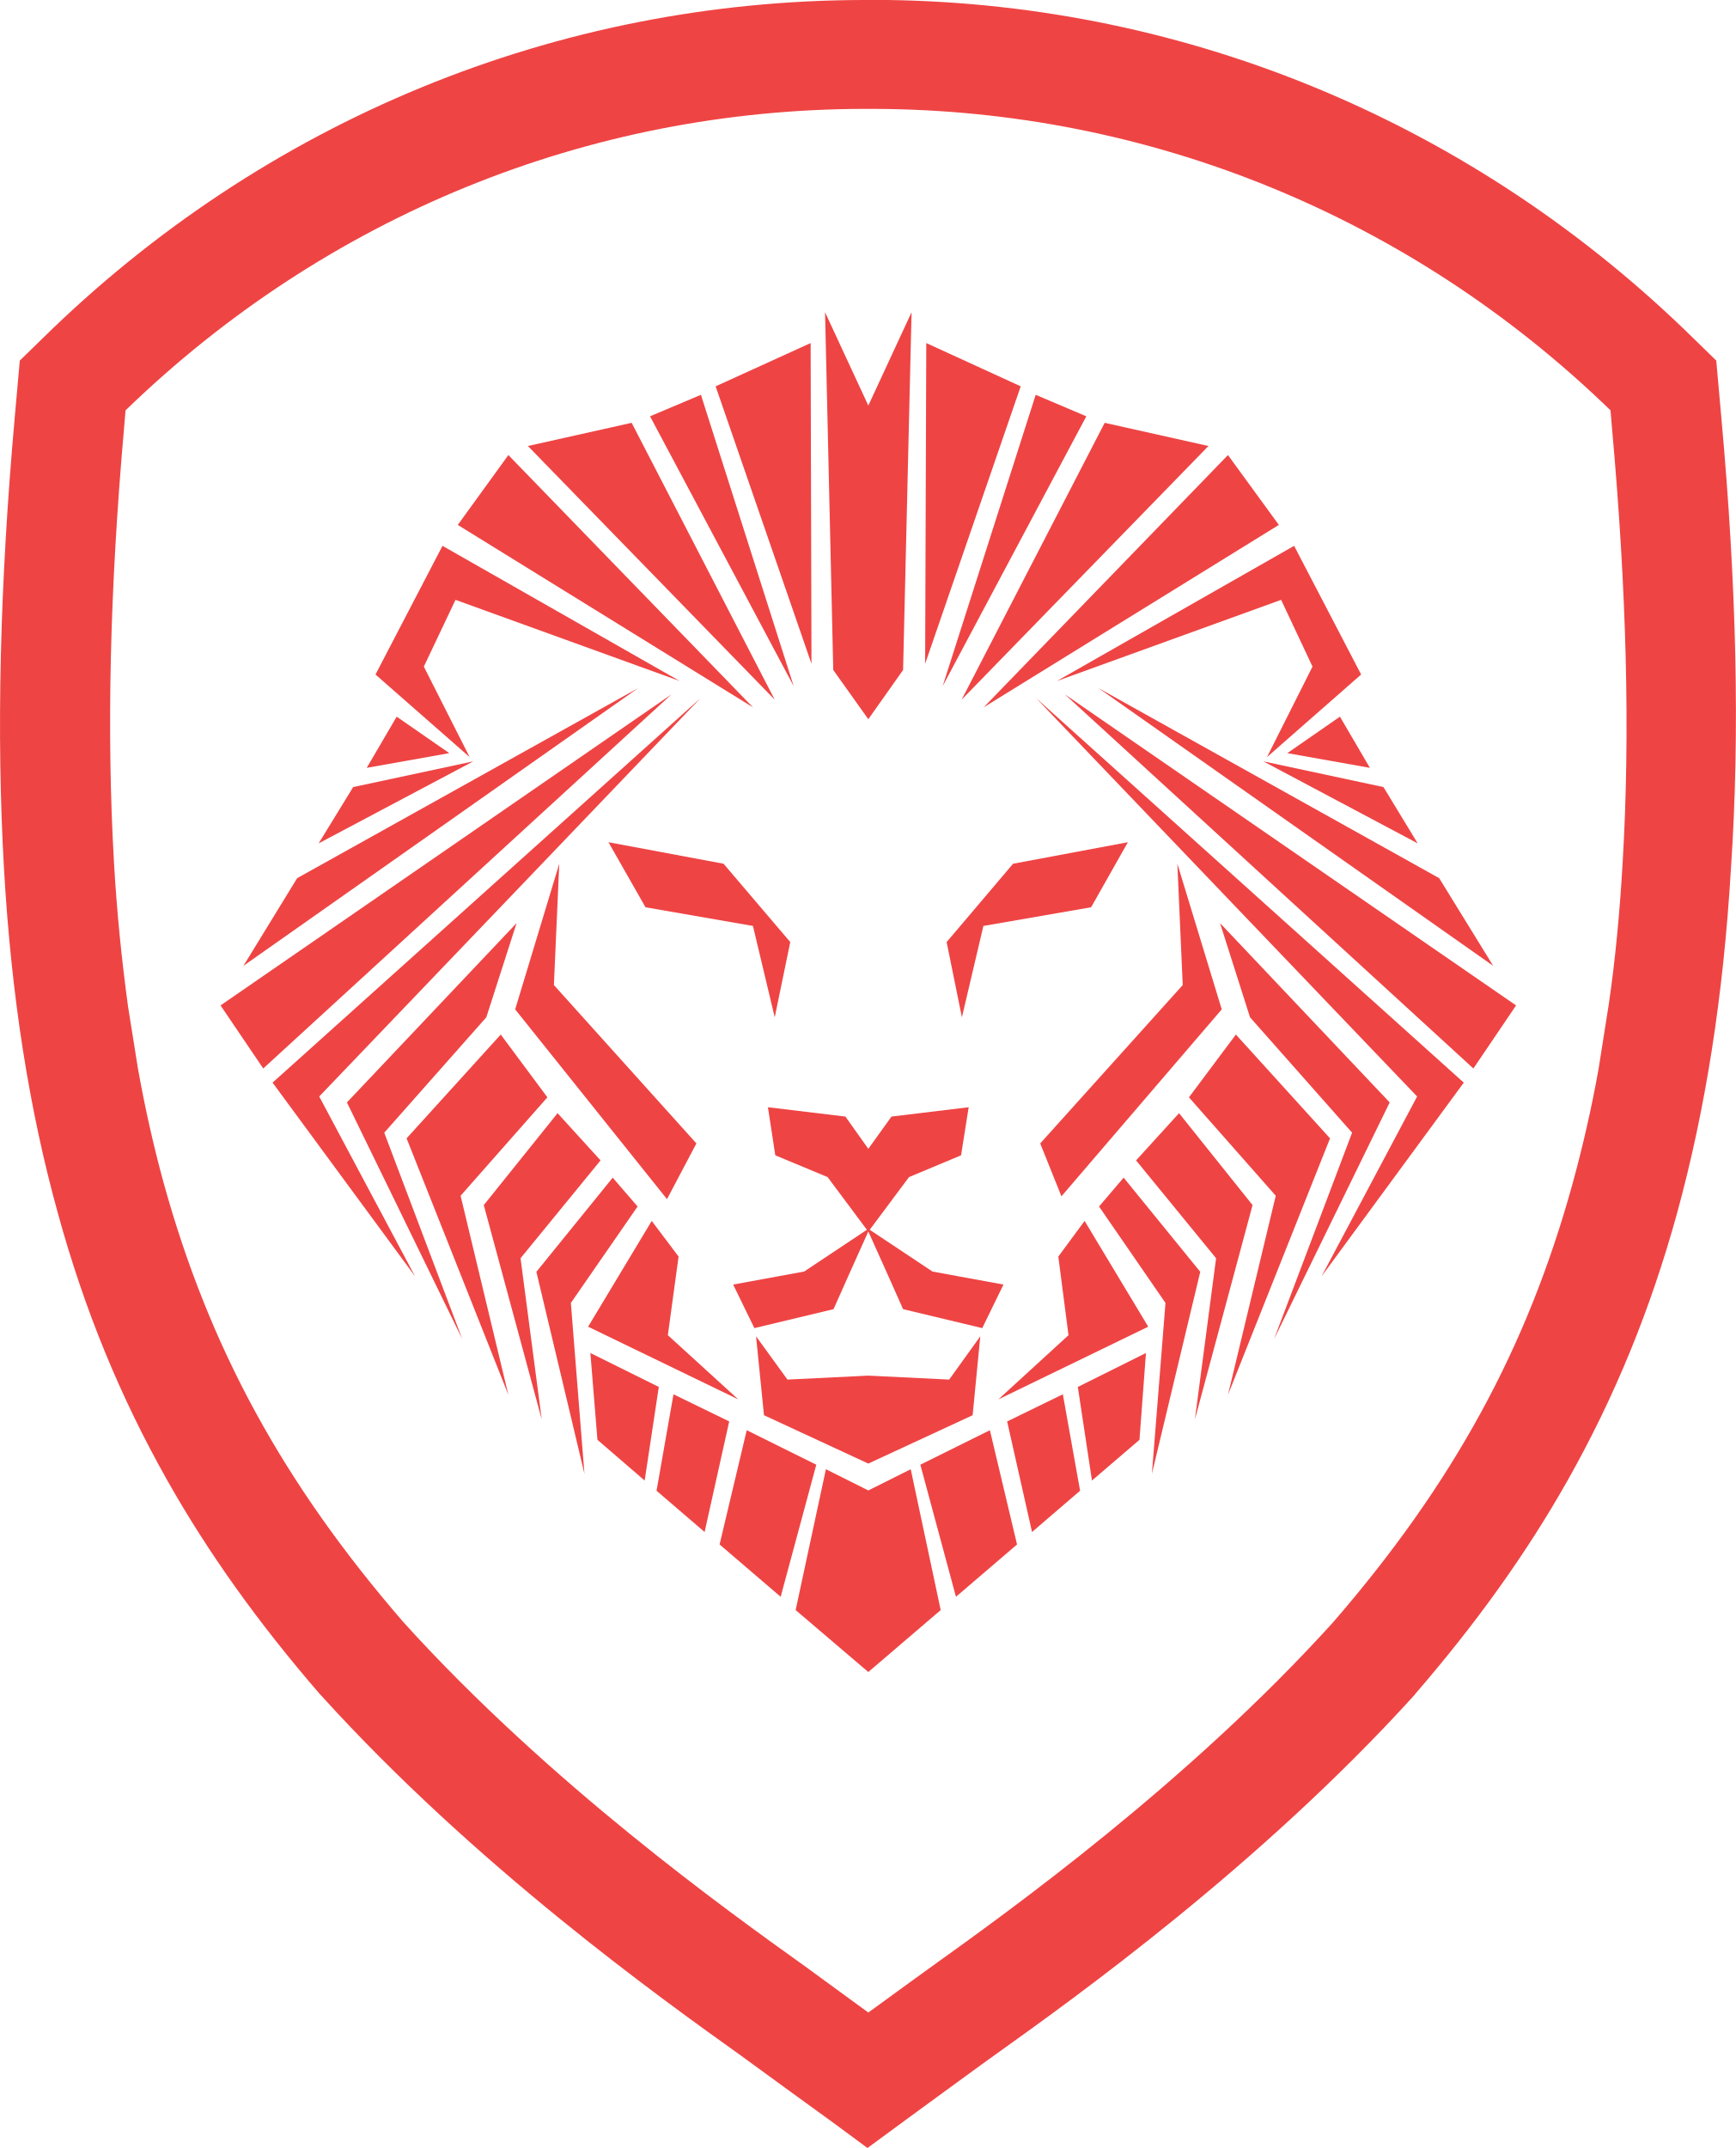
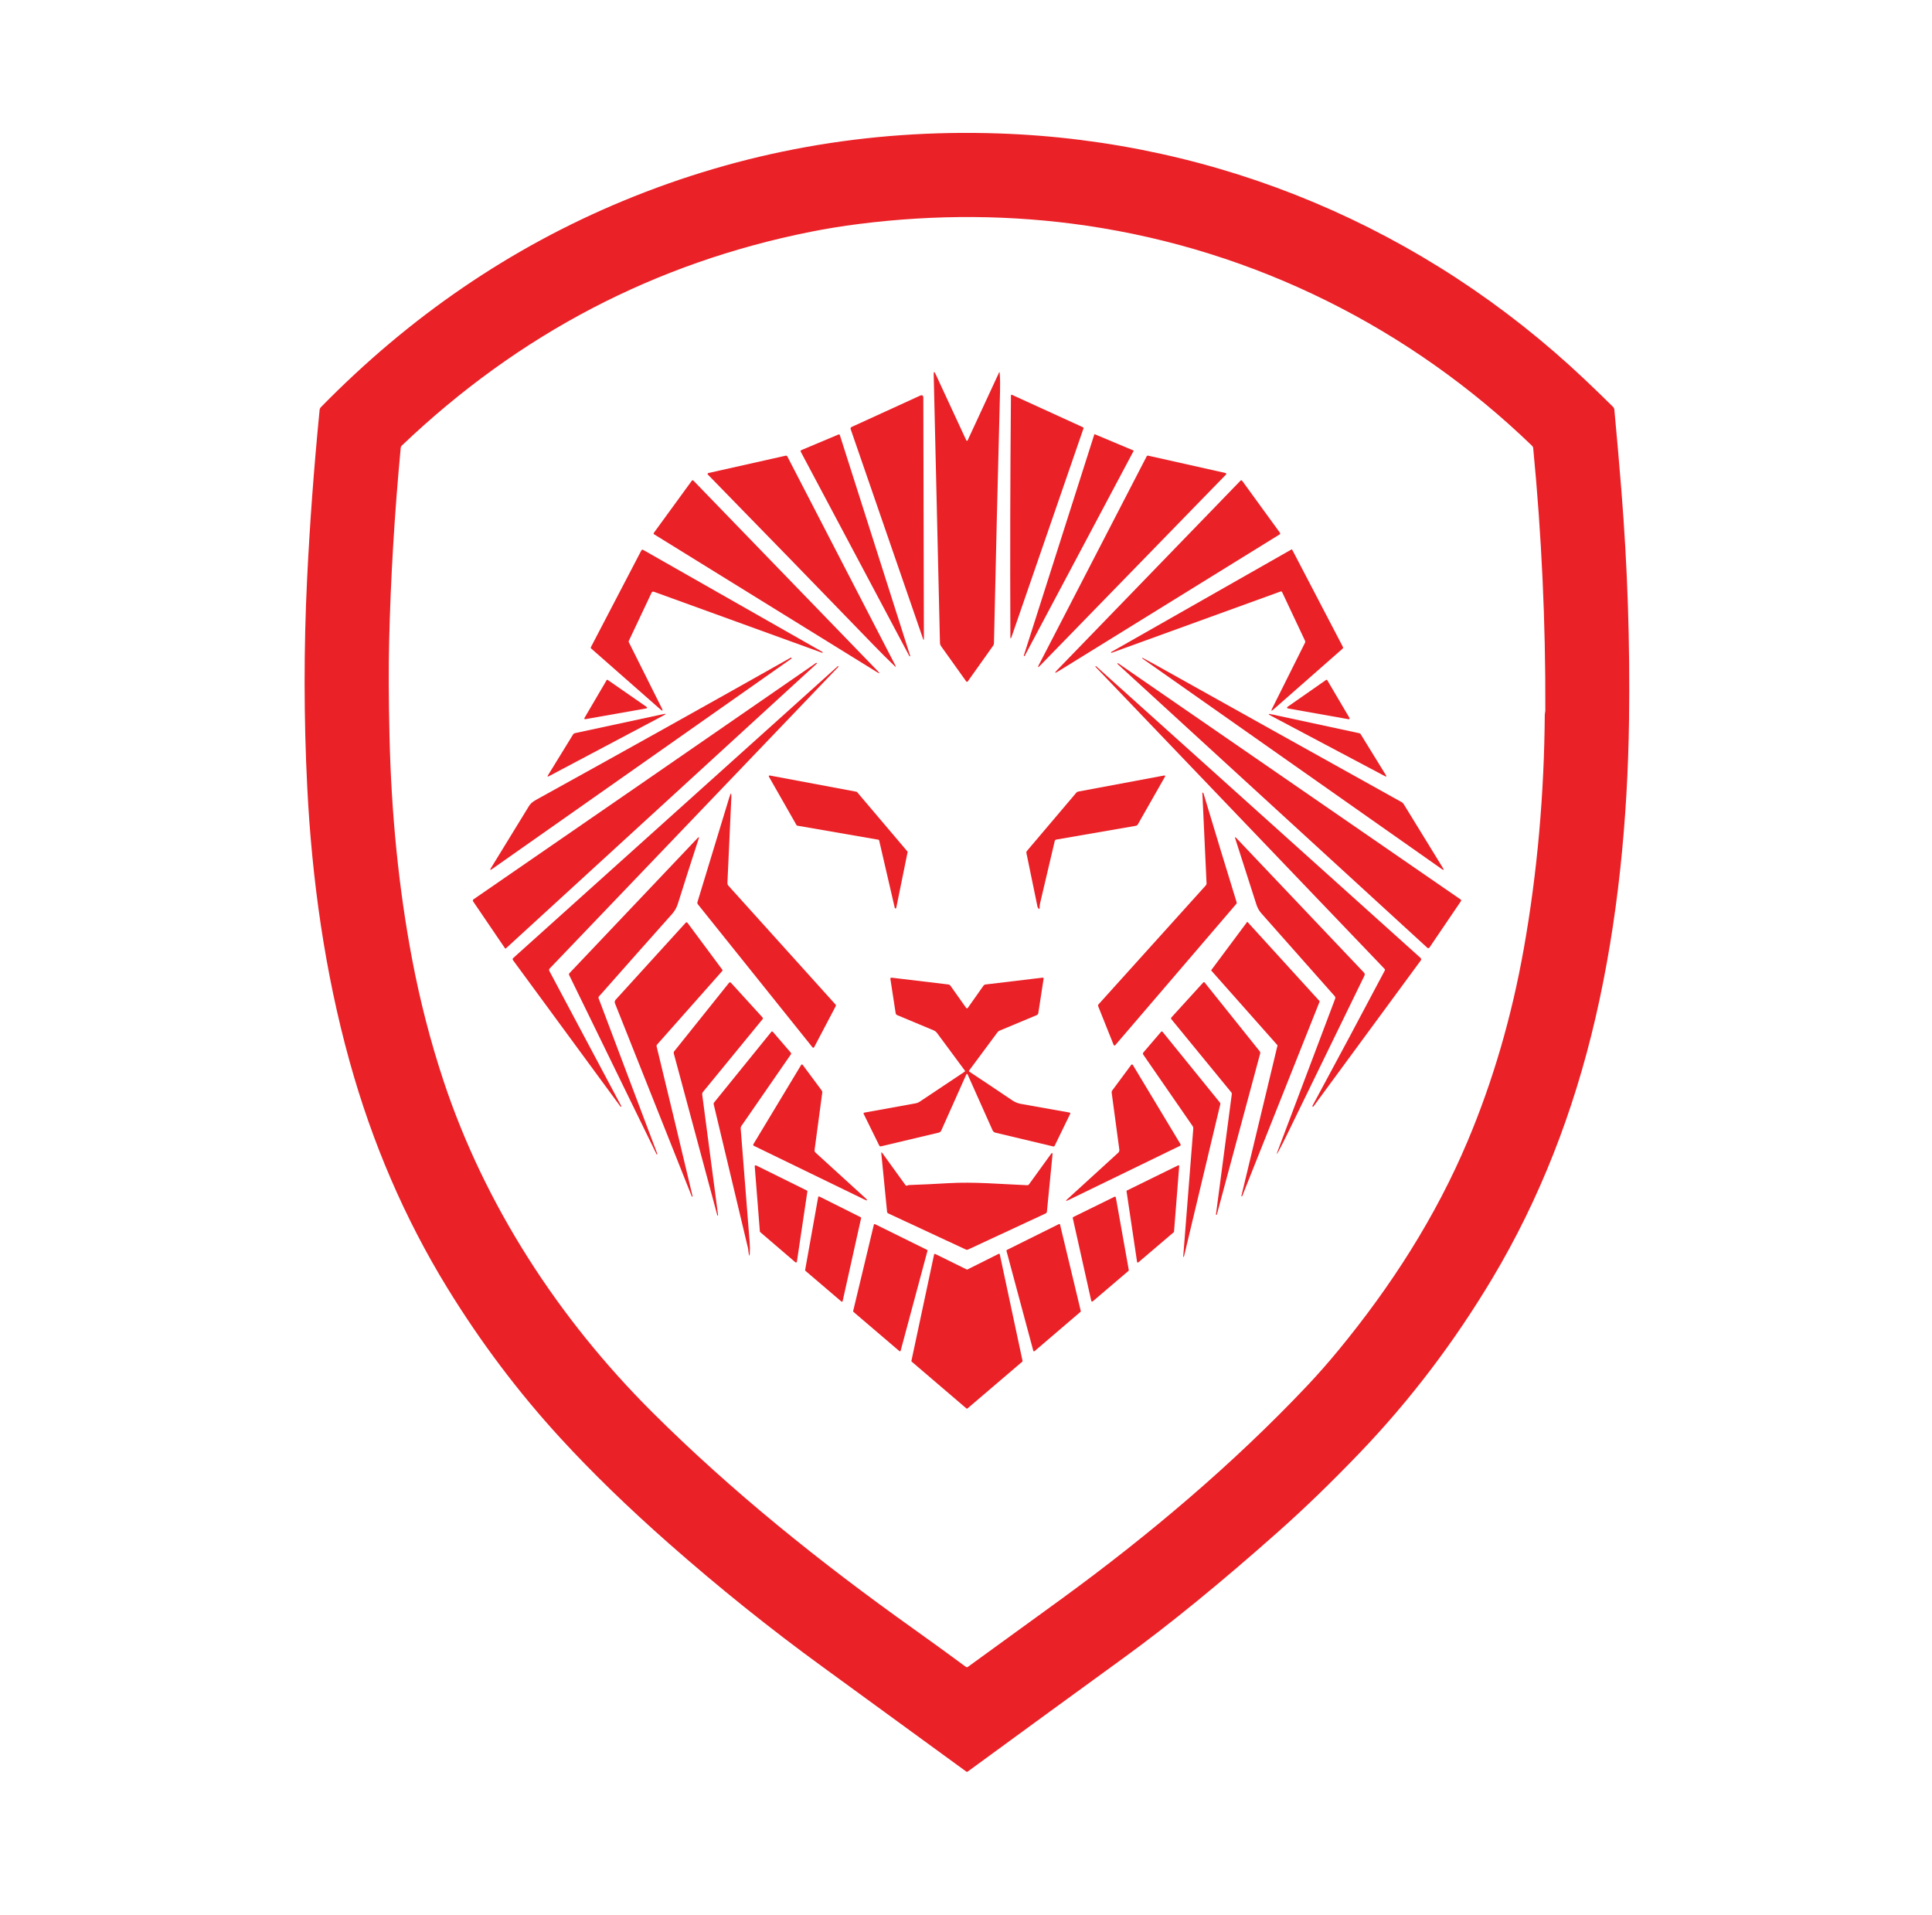
- <svg xmlns="http://www.w3.org/2000/svg" xml:space="preserve" style="enable-background:new 0 0 613.9 759.5;" viewBox="0 0 613.9 759.5" y="0px" x="0px" id="Layer_1" version="1.1">
-   <style type="text/css">
- 	.st0{fill-rule:evenodd;clip-rule:evenodd;fill:#ef4444 ;}
- 	.st1{fill:#ef4444 ;}
- </style>
-   <g>
-     <g>
-       <polygon points="358.3,305.4 398.9,297.8 385.9,320.8 347.8,327.4 340.2,359.7 334.8,333.1" class="st0" />
-       <path d="M307.1,434.5l22.7,15.1l25.1,4.6l-7.5,15.4l-28-6.7c0,0-9.7-21.8-12.4-27.7L307.1,434.5L307.1,434.5z" class="st0" />
-       <polygon points="367.9,404.3 418.3,348.3 416.4,305.4 432.1,356.9 375.4,423" class="st0" />
-       <polygon points="374.3,444.3 377.9,472.1 353.1,494.8 406.1,469.1 383.6,431.7" class="st0" />
-       <polygon points="373.8,240.8 457.7,193 481.4,238.5 448.1,267.7 464.2,235.7 453.1,212.1" class="st0" />
-       <polygon points="366.5,246.9 517.7,382.8 467.4,451.3 501.2,387.7" class="st0" />
-       <polygon points="431.5,326.4 491.5,389.8 450.6,473.5 478.2,400.5 442.1,359.7" class="st0" />
-       <polygon points="437.1,365.8 470.4,402.5 434.3,493.2 451.2,422.8 420.5,388" class="st0" />
-       <polygon points="417,393.6 443,426.1 422.6,501.9 430.1,444.9 401.8,410.3" class="st0" />
-       <polygon points="347.9,250.1 452.3,185.6 434.3,160.9" class="st0" />
-       <polygon points="340.1,247.4 390.7,149.5 427.4,157.7" class="st0" />
-       <polygon points="327.2,234.7 361,136.6 327.6,121.3" class="st0" />
-       <polygon points="376.6,245.5 521.1,377.8 536.2,355.5" class="st0" />
-       <polygon points="388.5,243.3 509,310.5 528.1,341.5" class="st0" />
-       <polygon points="446.8,269.2 489.3,278.3 501.4,298.2" class="st0" />
-       <polygon points="455.3,266.3 473.9,253.4 484.5,271.5" class="st0" />
-       <polygon points="397.4,416.4 424.5,449.7 407.4,521.1 412.2,460.7 388.7,426.6" class="st0" />
-       <polygon points="405.3,478.4 403,509.1 386.2,523.5 381.2,490.4" class="st0" />
-       <polygon points="375.9,493 382,527.1 365,541.7 356.2,502.6" class="st0" />
-       <polygon points="350.1,505.7 359.7,546.1 338.1,564.6 325.5,517.9" class="st0" />
-       <polygon points="333.4,242.6 366.3,139.6 384.2,147.2" class="st0" />
-       <polygon points="307.1,435.5 292.7,416.2 274.2,408.5 271.6,391.5 299,394.8 307.1,406.2 315.3,394.8 342.6,391.5     339.9,408.5 321.5,416.2" class="st0" />
-       <polygon points="255.9,305.4 215.2,297.8 228.3,320.8 266.3,327.4 274,359.7 279.5,333.1" class="st0" />
-       <path d="M307.1,434.5l-22.7,15.1l-25.1,4.6l7.5,15.4l28-6.7c0,0,9.7-21.8,12.4-27.7L307.1,434.5L307.1,434.5z" class="st0" />
-       <polygon points="246.3,404.3 195.9,348.3 197.8,305.4 182.2,356.9 235.9,424" class="st0" />
-       <polygon points="240,444.3 236.2,472.1 261.1,494.8 208,469.1 230.5,431.7" class="st0" />
-       <polygon points="267.4,472.5 278.5,487.8 307.1,486.4 335.7,487.8 346.7,472.5 344,500.4 307.1,517.5 307.1,515.1     307.1,517.5 270.2,500.4" class="st0" />
-       <polygon points="240.4,240.8 156.5,193 132.8,238.5 166.1,267.7 149.9,235.7 161.1,212.1" class="st0" />
-       <polygon points="247.7,246.9 96.4,382.8 146.8,451.3 112.9,387.7" class="st0" />
-       <polygon points="182.7,326.4 122.7,389.8 163.5,473.5 135.9,400.5 172,359.7" class="st0" />
-       <polygon points="177.1,365.8 143.8,402.5 179.8,493.2 162.9,422.8 193.6,388" class="st0" />
-       <polygon points="197.2,393.6 171.1,426.1 191.6,501.9 184.1,444.9 212.4,410.3" class="st0" />
-       <polygon points="266.3,250.1 161.9,185.6 179.8,160.9" class="st0" />
-       <polygon points="274,247.4 223.4,149.5 186.7,157.7" class="st0" />
-       <polygon points="287,234.7 253.1,136.6 286.7,121.3" class="st0" />
-       <polygon points="307.1,254.3 294.7,236.9 291.8,110.4 307.1,143.4 322.4,110.4 319.4,236.9" class="st0" />
-       <polygon points="237.5,245.5 93.1,377.8 78,355.5" class="st0" />
-       <polygon points="225.7,243.3 105.1,310.5 86.1,341.5" class="st0" />
-       <polygon points="167.4,269.2 124.9,278.3 112.7,298.2" class="st0" />
-       <polygon points="158.9,266.3 140.3,253.4 129.7,271.5" class="st0" />
-       <polygon points="216.7,416.4 189.7,449.7 206.7,521.1 201.9,460.7 225.5,426.6" class="st0" />
-       <polygon points="208.8,478.4 211.3,509.1 228,523.5 233,490.4" class="st0" />
-       <polygon points="238.2,493 232.2,527.1 249.2,541.7 257.9,502.6" class="st0" />
-       <polygon points="264.1,505.7 254.5,546.1 276.1,564.6 288.7,517.9" class="st0" />
-       <polygon points="292.1,519.5 281.4,569.3 307.1,591.2 332.7,569.3 322.1,519.5 307.1,527" class="st0" />
-       <polygon points="280.7,242.6 247.9,139.6 229.9,147.2" class="st0" />
-       <path d="M497.7,406.3" class="st0" />
-     </g>
-     <path d="M608.8,147.7l-1.8-20.2l-8.1-7.9C521.8,43.9,420.8,1.5,314,0h-8.3C196.7,0.1,93.5,42.6,15.1,119.6L7,127.5   l-1.8,20.2C-0.1,207.3-1.3,259.4,1.4,307c2.6,45.3,8.9,85.3,19.1,122.1c9.4,34.2,22.1,65,38.7,94.4c14.4,25.5,32.1,50.3,54,75.6   l0.3,0.3c54.5,60.2,120.1,107.1,148.1,127.1c3,2.2,30.6,22.3,33.7,24.5l11.5,8.5l14.3-10.5c7.8-5.7,28.3-20.7,30.9-22.5   c28-20,93.6-66.9,148.2-127.1l0.2-0.3c21.9-25.3,39.6-50.1,54-75.6c16.6-29.4,29.3-60.3,38.7-94.4c10.1-36.8,16.4-76.7,19.1-122.1   C615.4,259.4,614.2,207.3,608.8,147.7z M573.9,304.8c-1,17.5-2.6,34.5-4.9,50.2l-3.6,22.8c-2.5,14.1-5.7,27.9-9.3,41   c-16,57.9-42.1,105.7-84.6,154.8c-51.7,57.1-114.9,102.3-141.8,121.6c-2.2,1.6-13.6,9.8-22.6,16.4c-9-6.6-20.4-14.9-22.6-16.5   c-27-19.3-90.1-64.4-141.8-121.5c-42.6-49.2-68.6-97-84.7-154.9c-3.6-13.1-6.7-26.8-9.2-40.8L45.3,356c-2.2-16.1-4-33.5-5-51.3   c-2.6-45.6-1.5-95.9,3.6-153.6l0.5-6C115.3,76.4,208,38.6,305.8,38.5h3.3c97.4,0.3,189.9,38.1,260.5,106.6l0.5,6   C575.3,208.8,576.6,259.1,573.9,304.8z" class="st1" />
-   </g>
+ <svg xmlns="http://www.w3.org/2000/svg" width="113" height="112" viewBox="0 0 113 112" fill="none">
+   <path d="M58.421 7.805C71.29 8.243 83.338 13.345 92.689 22.194C93.255 22.73 93.805 23.261 94.338 23.789C94.387 23.838 94.415 23.898 94.422 23.968C94.569 25.542 94.706 27.107 94.831 28.665C95.191 33.138 95.341 37.617 95.28 42.105C95.2 47.918 94.633 53.848 93.319 59.528C92.024 65.119 90.019 70.189 87.303 74.74C85.06 78.498 82.466 81.912 79.52 84.983C77.887 86.685 76.313 88.209 74.799 89.555C71.44 92.539 68.42 95.005 65.739 96.953C62.682 99.173 59.635 101.395 56.598 103.618C56.586 103.627 56.572 103.631 56.557 103.631C56.543 103.631 56.529 103.627 56.517 103.618C53.741 101.591 50.948 99.555 48.138 97.511C45.049 95.265 42.042 92.851 39.115 90.271C36.727 88.165 34.622 86.12 32.798 84.134C30.328 81.444 28.116 78.508 26.163 75.328C23.676 71.276 21.769 66.853 20.442 62.061C18.998 56.853 18.239 51.414 17.969 46.011C17.768 41.978 17.765 37.928 17.962 33.86C18.118 30.65 18.362 27.356 18.693 23.981C18.7 23.915 18.726 23.859 18.771 23.813C23.97 18.502 29.856 14.483 36.43 11.756C43.41 8.861 50.74 7.544 58.421 7.805ZM89.127 55.474C89.929 50.961 90.317 46.371 90.352 41.826C90.352 41.731 90.384 41.636 90.384 41.534C90.404 36.404 90.167 31.294 89.674 26.202C89.67 26.155 89.648 26.112 89.614 26.079C82.459 19.17 73.394 14.645 63.553 13.199C59.193 12.559 54.743 12.527 50.206 13.104C49.258 13.224 48.331 13.375 47.422 13.556C38.314 15.371 30.341 19.539 23.505 26.058C23.465 26.097 23.442 26.145 23.436 26.201C23.07 30.105 22.845 33.887 22.76 37.547C22.724 39.08 22.732 40.908 22.781 43.032C22.887 47.652 23.328 52.008 24.103 56.099C24.568 58.555 25.184 60.935 25.949 63.241C28.356 70.493 32.671 77.132 38.131 82.578C42.808 87.242 47.971 91.381 53.405 95.252C54.41 95.968 55.438 96.714 56.49 97.49C56.531 97.521 56.573 97.521 56.615 97.49C58.47 96.148 60.296 94.823 62.093 93.513C67.174 89.809 72.096 85.658 76.432 81.075C77.052 80.419 77.669 79.719 78.283 78.974C81.374 75.221 83.971 71.168 85.83 66.765C87.315 63.248 88.414 59.484 89.127 55.474Z" fill="#EA2127" />
+   <path d="M56.597 25.754L58.426 21.805C58.452 21.752 58.467 21.755 58.471 21.813C58.495 22.131 58.501 22.483 58.491 22.87C58.358 27.936 58.24 32.853 58.135 37.621C58.134 37.674 58.118 37.722 58.088 37.765L56.602 39.855C56.597 39.862 56.591 39.868 56.583 39.872C56.576 39.876 56.567 39.878 56.559 39.878C56.55 39.878 56.541 39.876 56.534 39.872C56.526 39.868 56.519 39.862 56.514 39.855L55.05 37.806C55.004 37.742 54.979 37.666 54.977 37.587L54.611 21.903C54.608 21.721 54.644 21.713 54.721 21.878L56.517 25.754C56.52 25.762 56.526 25.769 56.533 25.773C56.54 25.778 56.548 25.781 56.557 25.781C56.565 25.781 56.574 25.778 56.581 25.773C56.588 25.769 56.593 25.762 56.597 25.754Z" fill="#EA2127" />
+   <path d="M53.983 37.349L49.753 25.096C49.745 25.073 49.746 25.048 49.756 25.025C49.766 25.003 49.783 24.985 49.805 24.975L53.806 23.145C53.938 23.085 54.004 23.128 54.004 23.272L54.037 37.341C54.037 37.454 54.019 37.457 53.983 37.349Z" fill="#EA2127" />
+   <path d="M63.368 25.07L59.168 37.24C59.121 37.379 59.096 37.375 59.096 37.227C59.075 32.572 59.086 27.878 59.129 23.146C59.13 23.092 59.155 23.076 59.203 23.099L63.333 24.986C63.371 25.003 63.382 25.031 63.368 25.07Z" fill="#EA2127" />
+   <path d="M66.303 26.375L59.929 38.368C59.926 38.373 59.923 38.376 59.918 38.377C59.914 38.379 59.909 38.379 59.905 38.377L59.891 38.37C59.887 38.368 59.883 38.365 59.882 38.361C59.88 38.356 59.88 38.352 59.881 38.347L64.005 25.409C64.006 25.406 64.007 25.404 64.009 25.402C64.011 25.4 64.013 25.399 64.015 25.398C64.017 25.397 64.019 25.396 64.022 25.396C64.024 25.396 64.027 25.396 64.029 25.397L66.294 26.348C66.297 26.349 66.299 26.351 66.301 26.352C66.303 26.355 66.304 26.357 66.305 26.359C66.306 26.362 66.306 26.365 66.305 26.367C66.305 26.37 66.304 26.372 66.303 26.375Z" fill="#EA2127" />
+   <path d="M46.876 26.324L49.048 25.411C49.055 25.409 49.062 25.407 49.07 25.408C49.077 25.408 49.085 25.41 49.091 25.413C49.098 25.416 49.104 25.421 49.109 25.427C49.114 25.432 49.118 25.439 49.121 25.446L53.234 38.356C53.236 38.362 53.235 38.368 53.233 38.374C53.23 38.38 53.225 38.384 53.22 38.387C53.214 38.389 53.207 38.389 53.201 38.387C53.196 38.385 53.191 38.381 53.188 38.375L46.839 26.428C46.813 26.379 46.826 26.345 46.876 26.324Z" fill="#EA2127" />
+   <path d="M46.053 26.702L52.37 38.923C52.419 39.019 52.405 39.03 52.327 38.955C51.941 38.587 51.533 38.181 51.102 37.736C47.995 34.521 44.761 31.195 41.401 27.756C41.394 27.75 41.39 27.742 41.387 27.733C41.385 27.724 41.385 27.714 41.388 27.705C41.391 27.696 41.396 27.688 41.403 27.681C41.41 27.675 41.418 27.67 41.428 27.668L45.95 26.653C45.996 26.643 46.031 26.659 46.053 26.702Z" fill="#EA2127" />
+   <path d="M60.767 38.878L67.062 26.701C67.083 26.659 67.117 26.643 67.162 26.653L71.679 27.665C71.688 27.668 71.697 27.672 71.704 27.679C71.712 27.686 71.717 27.694 71.72 27.704C71.722 27.713 71.722 27.723 71.72 27.733C71.718 27.742 71.712 27.751 71.705 27.758L60.836 38.928C60.701 39.066 60.678 39.049 60.767 38.878Z" fill="#EA2127" />
+   <path d="M51.289 39.309L38.252 31.247C38.246 31.243 38.241 31.238 38.237 31.232C38.233 31.226 38.231 31.22 38.229 31.212C38.228 31.206 38.228 31.198 38.23 31.192C38.231 31.185 38.234 31.178 38.238 31.172L40.457 28.125C40.49 28.08 40.526 28.078 40.565 28.118L51.337 39.25C51.478 39.396 51.462 39.416 51.289 39.309Z" fill="#EA2127" />
+   <path d="M74.839 31.261L61.905 39.259C61.677 39.4 61.656 39.374 61.842 39.18L72.551 28.118C72.588 28.078 72.623 28.081 72.656 28.125L74.854 31.149C74.888 31.195 74.883 31.233 74.839 31.261Z" fill="#EA2127" />
+   <path d="M38.108 34.67L36.777 37.488C36.772 37.499 36.769 37.511 36.769 37.524C36.769 37.537 36.773 37.549 36.778 37.561L38.703 41.412C38.79 41.586 38.761 41.608 38.615 41.481L34.575 37.929C34.564 37.919 34.557 37.906 34.555 37.892C34.552 37.878 34.554 37.863 34.561 37.85L37.506 32.204C37.534 32.149 37.575 32.137 37.628 32.168C41.12 34.157 44.612 36.144 48.104 38.13C48.118 38.139 48.122 38.151 48.115 38.165V38.167C48.109 38.18 48.099 38.184 48.085 38.179C44.857 37.008 41.579 35.819 38.25 34.612C38.185 34.589 38.138 34.608 38.108 34.67Z" fill="#EA2127" />
+   <path d="M74.893 34.598C71.608 35.794 68.315 36.989 65.013 38.182C65.001 38.187 64.992 38.184 64.987 38.172V38.171C64.979 38.155 64.983 38.142 64.998 38.133C68.513 36.137 72.023 34.14 75.527 32.143C75.532 32.14 75.537 32.138 75.543 32.138C75.548 32.137 75.554 32.138 75.559 32.139C75.564 32.141 75.569 32.143 75.573 32.147C75.577 32.15 75.581 32.155 75.583 32.159L78.543 37.834C78.553 37.851 78.556 37.871 78.552 37.891C78.549 37.911 78.539 37.929 78.523 37.943L74.482 41.495C74.358 41.603 74.334 41.584 74.407 41.437L76.328 37.593C76.348 37.556 76.348 37.518 76.33 37.479L74.993 34.639C74.971 34.596 74.938 34.582 74.893 34.598Z" fill="#EA2127" />
+   <path d="M46.263 38.459C46.268 38.457 46.272 38.458 46.274 38.462L46.297 38.497C46.301 38.506 46.3 38.513 46.293 38.518L28.787 50.824C28.665 50.911 28.643 50.891 28.721 50.763C29.473 49.544 30.211 48.339 30.937 47.149C31.077 46.921 31.29 46.817 31.514 46.693C36.444 43.969 41.36 41.225 46.263 38.459Z" fill="#EA2127" />
+   <path d="M67.608 38.9C72.44 41.602 77.23 44.273 81.977 46.914C82.028 46.941 82.07 46.982 82.099 47.03L84.391 50.763C84.469 50.891 84.447 50.911 84.324 50.826C78.514 46.739 72.679 42.637 66.818 38.517C66.808 38.51 66.806 38.502 66.812 38.492V38.49C66.82 38.479 66.829 38.477 66.84 38.483C67.095 38.618 67.351 38.757 67.608 38.9Z" fill="#EA2127" />
+   <path d="M27.703 52.595C34.434 47.958 41.109 43.351 47.729 38.776C47.746 38.765 47.76 38.767 47.772 38.783H47.774C47.782 38.795 47.781 38.806 47.771 38.815C41.709 44.369 35.649 49.92 29.592 55.468C29.588 55.472 29.583 55.475 29.578 55.476C29.573 55.478 29.567 55.478 29.562 55.478C29.556 55.477 29.551 55.475 29.546 55.472C29.542 55.469 29.538 55.466 29.535 55.461L27.678 52.73C27.642 52.676 27.65 52.632 27.703 52.595Z" fill="#EA2127" />
+   <path d="M85.444 52.713L83.615 55.409C83.574 55.47 83.527 55.475 83.474 55.426C77.425 49.883 71.388 44.352 65.362 38.835C65.351 38.824 65.35 38.813 65.361 38.8V38.798C65.371 38.785 65.383 38.784 65.397 38.794C72.075 43.401 78.751 48.005 85.424 52.605C85.467 52.634 85.473 52.67 85.444 52.713Z" fill="#EA2127" />
+   <path d="M32.133 56.794C33.541 59.431 34.943 62.066 36.339 64.698C36.344 64.709 36.342 64.718 36.332 64.725L36.33 64.726C36.314 64.737 36.3 64.734 36.288 64.718C34.203 61.873 32.108 59.02 30.004 56.158C29.99 56.14 29.984 56.118 29.986 56.096C29.988 56.073 29.998 56.052 30.015 56.036C36.343 50.349 42.671 44.659 49 38.966C49.012 38.956 49.024 38.956 49.035 38.968V38.969C49.046 38.98 49.046 38.991 49.035 39.003C43.404 44.889 37.776 50.77 32.153 56.644C32.11 56.689 32.103 56.739 32.133 56.794Z" fill="#EA2127" />
+   <path d="M80.983 56.671C75.358 50.79 69.722 44.901 64.077 39.005C64.066 38.994 64.066 38.983 64.077 38.972L64.078 38.97C64.089 38.958 64.101 38.958 64.113 38.969C70.448 44.663 76.772 50.35 83.086 56.028C83.106 56.046 83.118 56.071 83.121 56.097C83.124 56.124 83.117 56.151 83.101 56.172L76.817 64.721C76.808 64.731 76.799 64.733 76.789 64.726L76.755 64.705C76.752 64.703 76.752 64.701 76.754 64.698C78.171 62.075 79.585 59.429 80.996 56.76C81.003 56.746 81.006 56.729 81.004 56.713C81.001 56.697 80.994 56.682 80.983 56.671Z" fill="#EA2127" />
+   <path d="M34.184 41.994L35.479 39.784C35.482 39.778 35.486 39.773 35.492 39.77C35.497 39.766 35.502 39.763 35.508 39.762C35.515 39.76 35.521 39.76 35.527 39.761C35.534 39.762 35.539 39.765 35.545 39.768L37.823 41.349C37.83 41.354 37.836 41.361 37.84 41.37C37.843 41.379 37.844 41.388 37.842 41.397C37.84 41.406 37.836 41.414 37.829 41.421C37.822 41.427 37.813 41.431 37.804 41.433L34.232 42.064C34.223 42.066 34.214 42.065 34.205 42.062C34.197 42.058 34.19 42.052 34.185 42.045C34.18 42.038 34.177 42.029 34.177 42.02C34.177 42.011 34.179 42.002 34.184 41.994Z" fill="#EA2127" />
+   <path d="M75.301 41.346L77.56 39.768C77.566 39.765 77.572 39.762 77.579 39.761C77.585 39.759 77.592 39.759 77.599 39.761C77.605 39.762 77.611 39.765 77.617 39.769C77.622 39.773 77.627 39.778 77.63 39.784L78.931 41.993C78.935 42.001 78.938 42.01 78.937 42.019C78.937 42.029 78.934 42.038 78.929 42.045C78.923 42.053 78.916 42.059 78.907 42.062C78.899 42.066 78.889 42.067 78.88 42.066L75.32 41.434C75.311 41.433 75.302 41.428 75.295 41.422C75.288 41.415 75.283 41.406 75.281 41.397C75.279 41.387 75.28 41.377 75.283 41.368C75.287 41.359 75.293 41.352 75.301 41.346Z" fill="#EA2127" />
+   <path d="M32.055 45.339L33.513 42.966C33.542 42.919 33.583 42.89 33.637 42.879L38.78 41.772C38.972 41.73 38.982 41.755 38.808 41.847L32.108 45.396C32.021 45.442 32.003 45.423 32.055 45.339Z" fill="#EA2127" />
+   <path d="M80.99 45.389L74.35 41.87C74.145 41.761 74.156 41.732 74.382 41.782L79.51 42.886C79.54 42.893 79.566 42.912 79.582 42.938L81.052 45.325C81.11 45.421 81.09 45.443 80.99 45.389Z" fill="#EA2127" />
+   <path d="M46.592 48.268L44.971 45.423C44.967 45.416 44.965 45.407 44.965 45.398C44.966 45.39 44.969 45.382 44.974 45.375C44.979 45.368 44.986 45.363 44.994 45.359C45.002 45.356 45.01 45.356 45.019 45.357L50.102 46.309C50.112 46.311 50.121 46.317 50.127 46.325L53.074 49.801C53.079 49.806 53.082 49.812 53.083 49.819C53.085 49.825 53.085 49.832 53.084 49.839L52.42 53.101C52.418 53.11 52.413 53.119 52.405 53.125C52.397 53.131 52.388 53.135 52.377 53.135C52.368 53.135 52.358 53.132 52.35 53.126C52.342 53.12 52.336 53.112 52.334 53.102L51.419 49.15C51.418 49.141 51.413 49.133 51.407 49.127C51.4 49.12 51.392 49.116 51.383 49.115L46.623 48.29C46.617 48.289 46.61 48.286 46.605 48.282C46.6 48.279 46.595 48.274 46.592 48.268Z" fill="#EA2127" />
+   <path d="M61.688 49.199C61.397 50.43 61.114 51.635 60.837 52.814C60.814 52.913 60.803 53.013 60.805 53.116C60.806 53.171 60.786 53.179 60.746 53.141C60.712 53.109 60.69 53.07 60.68 53.024C60.465 51.967 60.25 50.925 60.035 49.896C60.025 49.848 60.035 49.806 60.067 49.767L62.954 46.361C62.983 46.327 63.018 46.307 63.06 46.299L68.1 45.357C68.108 45.356 68.116 45.356 68.123 45.359C68.131 45.362 68.137 45.367 68.142 45.373C68.146 45.38 68.149 45.387 68.149 45.395C68.15 45.403 68.148 45.411 68.144 45.417L66.552 48.215C66.525 48.263 66.484 48.292 66.43 48.301L61.789 49.104C61.735 49.113 61.702 49.145 61.688 49.199Z" fill="#EA2127" />
+   <path d="M70.569 51.66L70.325 46.389C70.324 46.355 70.337 46.348 70.364 46.368C70.377 46.376 70.385 46.387 70.39 46.401C71.04 48.566 71.686 50.688 72.327 52.767C72.339 52.808 72.331 52.845 72.303 52.876L65.229 61.131C65.223 61.138 65.216 61.144 65.207 61.147C65.198 61.151 65.188 61.151 65.179 61.15C65.169 61.148 65.16 61.144 65.153 61.138C65.145 61.132 65.139 61.124 65.135 61.115L64.234 58.861C64.216 58.817 64.224 58.776 64.256 58.738L70.523 51.789C70.556 51.752 70.572 51.709 70.569 51.66Z" fill="#EA2127" />
+   <path d="M42.608 51.808L48.866 58.75C48.894 58.781 48.898 58.816 48.878 58.853L47.625 61.236C47.594 61.296 47.556 61.299 47.513 61.246L40.821 52.896C40.788 52.854 40.779 52.807 40.795 52.756L42.654 46.647C42.749 46.332 42.789 46.339 42.774 46.668L42.546 51.636C42.543 51.703 42.564 51.76 42.608 51.808Z" fill="#EA2127" />
+   <path d="M35.01 58.384C36.153 61.415 37.299 64.45 38.447 67.49C38.452 67.503 38.447 67.512 38.434 67.518C38.419 67.525 38.407 67.521 38.399 67.505C36.719 64.053 35.016 60.561 33.289 57.03C33.27 56.989 33.276 56.952 33.308 56.918L40.803 49.015C40.878 48.937 40.898 48.949 40.865 49.052C40.449 50.33 40.042 51.603 39.644 52.872C39.576 53.087 39.465 53.281 39.311 53.455C37.875 55.066 36.448 56.676 35.028 58.286C35.003 58.315 34.997 58.348 35.01 58.384Z" fill="#EA2127" />
+   <path d="M78.061 58.26C76.628 56.636 75.199 55.023 73.776 53.421C73.644 53.273 73.546 53.096 73.481 52.892C73.059 51.571 72.648 50.292 72.25 49.053C72.216 48.95 72.237 48.938 72.312 49.017L79.774 56.883C79.825 56.938 79.834 57 79.802 57.068C78.318 60.113 76.831 63.166 75.341 66.228C75.132 66.66 74.947 67.025 74.787 67.322C74.66 67.558 74.644 67.55 74.739 67.299L78.091 58.415C78.112 58.357 78.103 58.305 78.061 58.26Z" fill="#EA2127" />
+   <path d="M38.432 61.096C38.404 61.128 38.396 61.164 38.405 61.205C39.12 64.15 39.821 67.07 40.508 69.966C40.511 69.979 40.506 69.987 40.495 69.99H40.494C40.478 69.995 40.467 69.989 40.46 69.973C38.959 66.189 37.463 62.428 35.972 58.692C35.939 58.61 35.952 58.536 36.011 58.471L40.098 53.977C40.14 53.93 40.179 53.932 40.217 53.983L42.245 56.714C42.254 56.726 42.258 56.741 42.258 56.755C42.257 56.77 42.251 56.784 42.241 56.795L38.432 61.096Z" fill="#EA2127" />
+   <path d="M70.843 56.743L72.94 53.928C72.942 53.926 72.944 53.924 72.946 53.923C72.948 53.922 72.951 53.921 72.953 53.921C72.956 53.921 72.958 53.921 72.961 53.922C72.963 53.923 72.965 53.925 72.967 53.927L77.182 58.556C77.184 58.559 77.186 58.562 77.186 58.565C77.187 58.568 77.186 58.572 77.185 58.575L72.652 69.964C72.65 69.968 72.647 69.971 72.643 69.973C72.639 69.975 72.635 69.975 72.631 69.973L72.617 69.969C72.613 69.968 72.61 69.965 72.608 69.961C72.606 69.958 72.606 69.954 72.607 69.95L74.72 61.146C74.72 61.144 74.72 61.141 74.719 61.138C74.719 61.136 74.717 61.133 74.715 61.131L70.843 56.764C70.841 56.761 70.839 56.758 70.839 56.754C70.839 56.75 70.841 56.746 70.843 56.743Z" fill="#EA2127" />
+   <path d="M56.51 62.86L55.052 66.126C55.039 66.155 55.02 66.181 54.995 66.201C54.97 66.222 54.941 66.236 54.91 66.244L51.53 67.047C51.481 67.059 51.446 67.043 51.424 66.997L50.518 65.156C50.496 65.11 50.51 65.083 50.56 65.075L53.566 64.53C53.644 64.516 53.716 64.487 53.781 64.443L56.423 62.681C56.428 62.678 56.432 62.673 56.435 62.669C56.438 62.664 56.441 62.658 56.442 62.652C56.443 62.647 56.443 62.641 56.441 62.635C56.44 62.629 56.438 62.624 56.434 62.619L54.805 60.418C54.752 60.348 54.686 60.297 54.606 60.263L52.476 59.373C52.424 59.35 52.394 59.311 52.385 59.255L52.079 57.266C52.069 57.204 52.096 57.177 52.157 57.184L55.461 57.579C55.517 57.586 55.562 57.612 55.594 57.658L56.508 58.95C56.514 58.958 56.521 58.964 56.53 58.968C56.538 58.973 56.548 58.975 56.557 58.975C56.567 58.975 56.576 58.973 56.585 58.968C56.593 58.964 56.601 58.958 56.606 58.95L57.519 57.656C57.55 57.612 57.592 57.587 57.645 57.581L60.979 57.182C60.987 57.18 60.995 57.181 61.003 57.184C61.011 57.187 61.019 57.191 61.024 57.197C61.03 57.203 61.035 57.21 61.037 57.218C61.04 57.226 61.04 57.235 61.039 57.243L60.729 59.254C60.72 59.31 60.689 59.35 60.636 59.373L58.46 60.283C58.412 60.302 58.374 60.333 58.344 60.374L56.681 62.616C56.677 62.621 56.675 62.626 56.673 62.632C56.672 62.638 56.672 62.643 56.673 62.649C56.674 62.655 56.676 62.66 56.68 62.665C56.683 62.669 56.687 62.673 56.692 62.677C57.48 63.198 58.317 63.758 59.201 64.355C59.359 64.463 59.533 64.533 59.723 64.567C60.67 64.734 61.609 64.901 62.541 65.069C62.597 65.079 62.612 65.11 62.587 65.16L61.688 67.01C61.67 67.048 61.64 67.062 61.599 67.053L58.221 66.248C58.184 66.239 58.151 66.222 58.122 66.199C58.093 66.175 58.071 66.145 58.055 66.111L56.602 62.86C56.571 62.791 56.541 62.791 56.51 62.86Z" fill="#EA2127" />
+   <path d="M41.072 64.026C41.38 66.375 41.689 68.724 41.999 71.072C42.001 71.085 41.995 71.093 41.982 71.096H41.981C41.968 71.099 41.959 71.094 41.955 71.081C41.104 67.922 40.256 64.769 39.41 61.62C39.397 61.569 39.407 61.523 39.44 61.481L42.63 57.495C42.672 57.442 42.716 57.441 42.762 57.491L44.599 59.508C44.611 59.522 44.619 59.541 44.619 59.559C44.62 59.578 44.613 59.596 44.601 59.611L41.118 63.865C41.079 63.912 41.064 63.965 41.072 64.026Z" fill="#EA2127" />
+   <path d="M72.02 63.895L68.516 59.618C68.484 59.578 68.485 59.54 68.519 59.503L70.377 57.463C70.382 57.457 70.388 57.453 70.395 57.45C70.402 57.447 70.41 57.445 70.418 57.445C70.425 57.446 70.433 57.447 70.439 57.45C70.446 57.454 70.452 57.459 70.457 57.464L73.675 61.484C73.69 61.503 73.701 61.525 73.706 61.549C73.711 61.573 73.711 61.598 73.705 61.622C72.874 64.706 72.03 67.844 71.172 71.036C71.167 71.054 71.156 71.061 71.138 71.057H71.137C71.124 71.054 71.118 71.046 71.12 71.033C71.43 68.683 71.739 66.335 72.047 63.988C72.049 63.972 72.048 63.955 72.043 63.938C72.039 63.922 72.031 63.907 72.02 63.895Z" fill="#EA2127" />
+   <path d="M43.322 66.01C43.497 68.262 43.672 70.472 43.845 72.64C43.864 72.869 43.866 73.112 43.851 73.37C43.846 73.463 43.831 73.465 43.806 73.374C43.773 73.254 43.775 73.109 43.745 72.983C43.077 70.187 42.411 67.391 41.745 64.596C41.734 64.551 41.743 64.511 41.772 64.476L45.108 60.358C45.142 60.317 45.176 60.317 45.21 60.357L46.249 61.565C46.262 61.58 46.269 61.599 46.27 61.618C46.271 61.637 46.266 61.657 46.255 61.673L43.364 65.855C43.332 65.901 43.318 65.953 43.322 66.01Z" fill="#EA2127" />
+   <path d="M69.757 65.866L66.873 61.692C66.839 61.643 66.841 61.596 66.88 61.551L67.91 60.348C67.915 60.342 67.922 60.337 67.93 60.334C67.937 60.33 67.945 60.328 67.954 60.328C67.962 60.329 67.97 60.331 67.978 60.334C67.985 60.338 67.992 60.343 67.997 60.35L71.353 64.49C71.363 64.502 71.37 64.517 71.374 64.533C71.378 64.549 71.377 64.566 71.374 64.582C70.664 67.547 69.956 70.517 69.248 73.493C69.245 73.508 69.236 73.514 69.222 73.511H69.22C69.209 73.509 69.204 73.503 69.205 73.493C69.398 70.987 69.595 68.492 69.794 66.007C69.798 65.956 69.785 65.909 69.757 65.866Z" fill="#EA2127" />
+   <path d="M47.702 67.417L50.579 70.041C50.78 70.224 50.759 70.256 50.515 70.137L44.092 67.017C44.084 67.013 44.076 67.007 44.07 67C44.064 66.993 44.059 66.985 44.057 66.976C44.054 66.967 44.053 66.958 44.055 66.949C44.056 66.939 44.059 66.931 44.064 66.923L46.851 62.299C46.884 62.244 46.919 62.243 46.956 62.293L48.055 63.773C48.086 63.814 48.098 63.86 48.092 63.91L47.644 67.256C47.635 67.32 47.655 67.374 47.702 67.417Z" fill="#EA2127" />
+   <path d="M65.4 67.425C65.426 67.402 65.445 67.373 65.457 67.34C65.469 67.307 65.473 67.272 65.468 67.238L65.02 63.907C65.014 63.86 65.025 63.817 65.053 63.78L66.153 62.296C66.193 62.242 66.231 62.243 66.265 62.3L69.045 66.919C69.05 66.927 69.054 66.936 69.055 66.946C69.056 66.956 69.056 66.966 69.053 66.975C69.05 66.985 69.045 66.994 69.039 67.001C69.033 67.009 69.025 67.015 69.016 67.019L62.5 70.185C62.322 70.272 62.306 70.248 62.453 70.115L65.4 67.425Z" fill="#EA2127" />
+   <path d="M53.057 69.345C53.071 69.34 53.083 69.335 53.095 69.328C53.112 69.319 53.13 69.314 53.148 69.313C53.949 69.284 54.719 69.247 55.458 69.203C56.984 69.114 58.531 69.257 60.078 69.322C60.123 69.324 60.159 69.307 60.185 69.271L61.46 67.509C61.539 67.401 61.571 67.414 61.558 67.547L61.232 70.871C61.23 70.892 61.222 70.913 61.21 70.93C61.197 70.948 61.18 70.962 61.161 70.972L56.625 73.081C56.579 73.103 56.533 73.103 56.487 73.081L51.951 70.97C51.91 70.951 51.888 70.919 51.884 70.875L51.547 67.472C51.538 67.385 51.56 67.377 51.611 67.448L52.957 69.311C52.968 69.327 52.983 69.338 53.001 69.344C53.019 69.35 53.039 69.35 53.057 69.345Z" fill="#EA2127" />
+   <path d="M44.444 72.027L44.143 68.216C44.142 68.206 44.144 68.197 44.148 68.188C44.153 68.179 44.159 68.171 44.167 68.166C44.176 68.16 44.185 68.157 44.195 68.157C44.205 68.156 44.215 68.158 44.223 68.163L47.193 69.632C47.203 69.637 47.211 69.645 47.217 69.655C47.222 69.666 47.224 69.677 47.222 69.689L46.609 73.794C46.607 73.803 46.603 73.813 46.597 73.82C46.591 73.828 46.583 73.834 46.574 73.837C46.565 73.841 46.555 73.841 46.545 73.84C46.536 73.838 46.527 73.834 46.519 73.827L44.462 72.063C44.452 72.054 44.446 72.041 44.444 72.027Z" fill="#EA2127" />
+   <path d="M66.506 73.807L65.89 69.677C65.889 69.667 65.89 69.658 65.895 69.649C65.899 69.641 65.906 69.635 65.915 69.63L68.905 68.162C68.912 68.158 68.92 68.157 68.928 68.157C68.936 68.158 68.944 68.16 68.95 68.165C68.957 68.169 68.962 68.175 68.965 68.182C68.969 68.189 68.97 68.197 68.97 68.205L68.667 72.038C68.667 72.044 68.665 72.05 68.663 72.055C68.66 72.061 68.656 72.065 68.652 72.069L66.579 73.835C66.573 73.84 66.565 73.843 66.557 73.844C66.549 73.846 66.541 73.845 66.534 73.842C66.527 73.839 66.52 73.834 66.515 73.828C66.51 73.822 66.507 73.814 66.506 73.807Z" fill="#EA2127" />
+   <path d="M47.091 74.283L47.854 70.018C47.855 70.011 47.858 70.004 47.862 69.998C47.867 69.992 47.872 69.987 47.879 69.983C47.886 69.98 47.893 69.978 47.901 69.978C47.908 69.978 47.916 69.98 47.922 69.983L50.34 71.193C50.35 71.198 50.357 71.205 50.362 71.215C50.366 71.225 50.368 71.236 50.365 71.246L49.286 76.097C49.284 76.105 49.28 76.112 49.275 76.118C49.269 76.124 49.262 76.129 49.254 76.131C49.247 76.134 49.238 76.134 49.23 76.133C49.222 76.131 49.215 76.127 49.209 76.122L47.107 74.327C47.101 74.322 47.096 74.315 47.093 74.307C47.09 74.299 47.089 74.291 47.091 74.283Z" fill="#EA2127" />
+   <path d="M63.826 76.084L62.745 71.243C62.743 71.231 62.744 71.218 62.749 71.207C62.755 71.196 62.764 71.187 62.775 71.182L65.186 69.996C65.193 69.992 65.201 69.99 65.21 69.99C65.218 69.991 65.226 69.993 65.234 69.996C65.241 70 65.248 70.006 65.253 70.012C65.258 70.019 65.261 70.027 65.263 70.035L66.021 74.281C66.023 74.291 66.022 74.3 66.019 74.309C66.016 74.319 66.01 74.327 66.003 74.333L63.914 76.114C63.907 76.12 63.899 76.124 63.889 76.126C63.88 76.127 63.871 76.127 63.862 76.124C63.853 76.121 63.845 76.116 63.839 76.109C63.833 76.102 63.828 76.094 63.826 76.084Z" fill="#EA2127" />
+   <path d="M49.9 76.682L51.111 71.63C51.113 71.623 51.116 71.616 51.12 71.611C51.125 71.606 51.13 71.601 51.137 71.598C51.143 71.595 51.15 71.594 51.157 71.594C51.164 71.594 51.171 71.596 51.177 71.599L54.224 73.104C54.233 73.109 54.241 73.117 54.245 73.126C54.249 73.136 54.25 73.147 54.247 73.157L52.678 79.001C52.676 79.008 52.672 79.015 52.666 79.021C52.661 79.027 52.654 79.031 52.647 79.033C52.639 79.035 52.631 79.035 52.623 79.034C52.615 79.032 52.608 79.028 52.602 79.023L49.914 76.728C49.908 76.723 49.903 76.715 49.901 76.707C49.898 76.699 49.898 76.691 49.9 76.682Z" fill="#EA2127" />
+   <path d="M60.435 79.002L58.867 73.161C58.865 73.151 58.865 73.14 58.87 73.13C58.874 73.121 58.882 73.113 58.891 73.108L61.935 71.595C61.941 71.591 61.948 71.59 61.955 71.59C61.962 71.59 61.969 71.591 61.975 71.594C61.981 71.597 61.987 71.601 61.992 71.607C61.996 71.612 61.999 71.619 62.001 71.625L63.213 76.679C63.215 76.688 63.215 76.696 63.212 76.704C63.21 76.713 63.205 76.72 63.199 76.726L60.511 79.026C60.505 79.031 60.498 79.035 60.49 79.036C60.482 79.038 60.474 79.038 60.466 79.035C60.459 79.033 60.452 79.029 60.447 79.023C60.441 79.017 60.437 79.01 60.435 79.002Z" fill="#EA2127" />
+   <path d="M56.583 74.25L58.411 73.335C58.417 73.332 58.424 73.33 58.431 73.33C58.438 73.33 58.446 73.332 58.452 73.335C58.458 73.338 58.464 73.342 58.468 73.348C58.472 73.353 58.475 73.36 58.477 73.367L59.807 79.597C59.809 79.605 59.808 79.614 59.805 79.621C59.803 79.629 59.798 79.636 59.791 79.642L56.585 82.38C56.577 82.387 56.567 82.391 56.556 82.391C56.545 82.391 56.535 82.387 56.527 82.38L53.323 79.639C53.317 79.634 53.312 79.627 53.309 79.619C53.307 79.611 53.306 79.602 53.308 79.594L54.634 73.373C54.635 73.366 54.639 73.359 54.643 73.354C54.647 73.349 54.653 73.344 54.659 73.341C54.666 73.338 54.672 73.337 54.679 73.337C54.687 73.337 54.693 73.339 54.7 73.342L56.541 74.25C56.547 74.254 56.554 74.255 56.562 74.255C56.569 74.255 56.576 74.254 56.583 74.25Z" fill="#EA2127" />
</svg>
